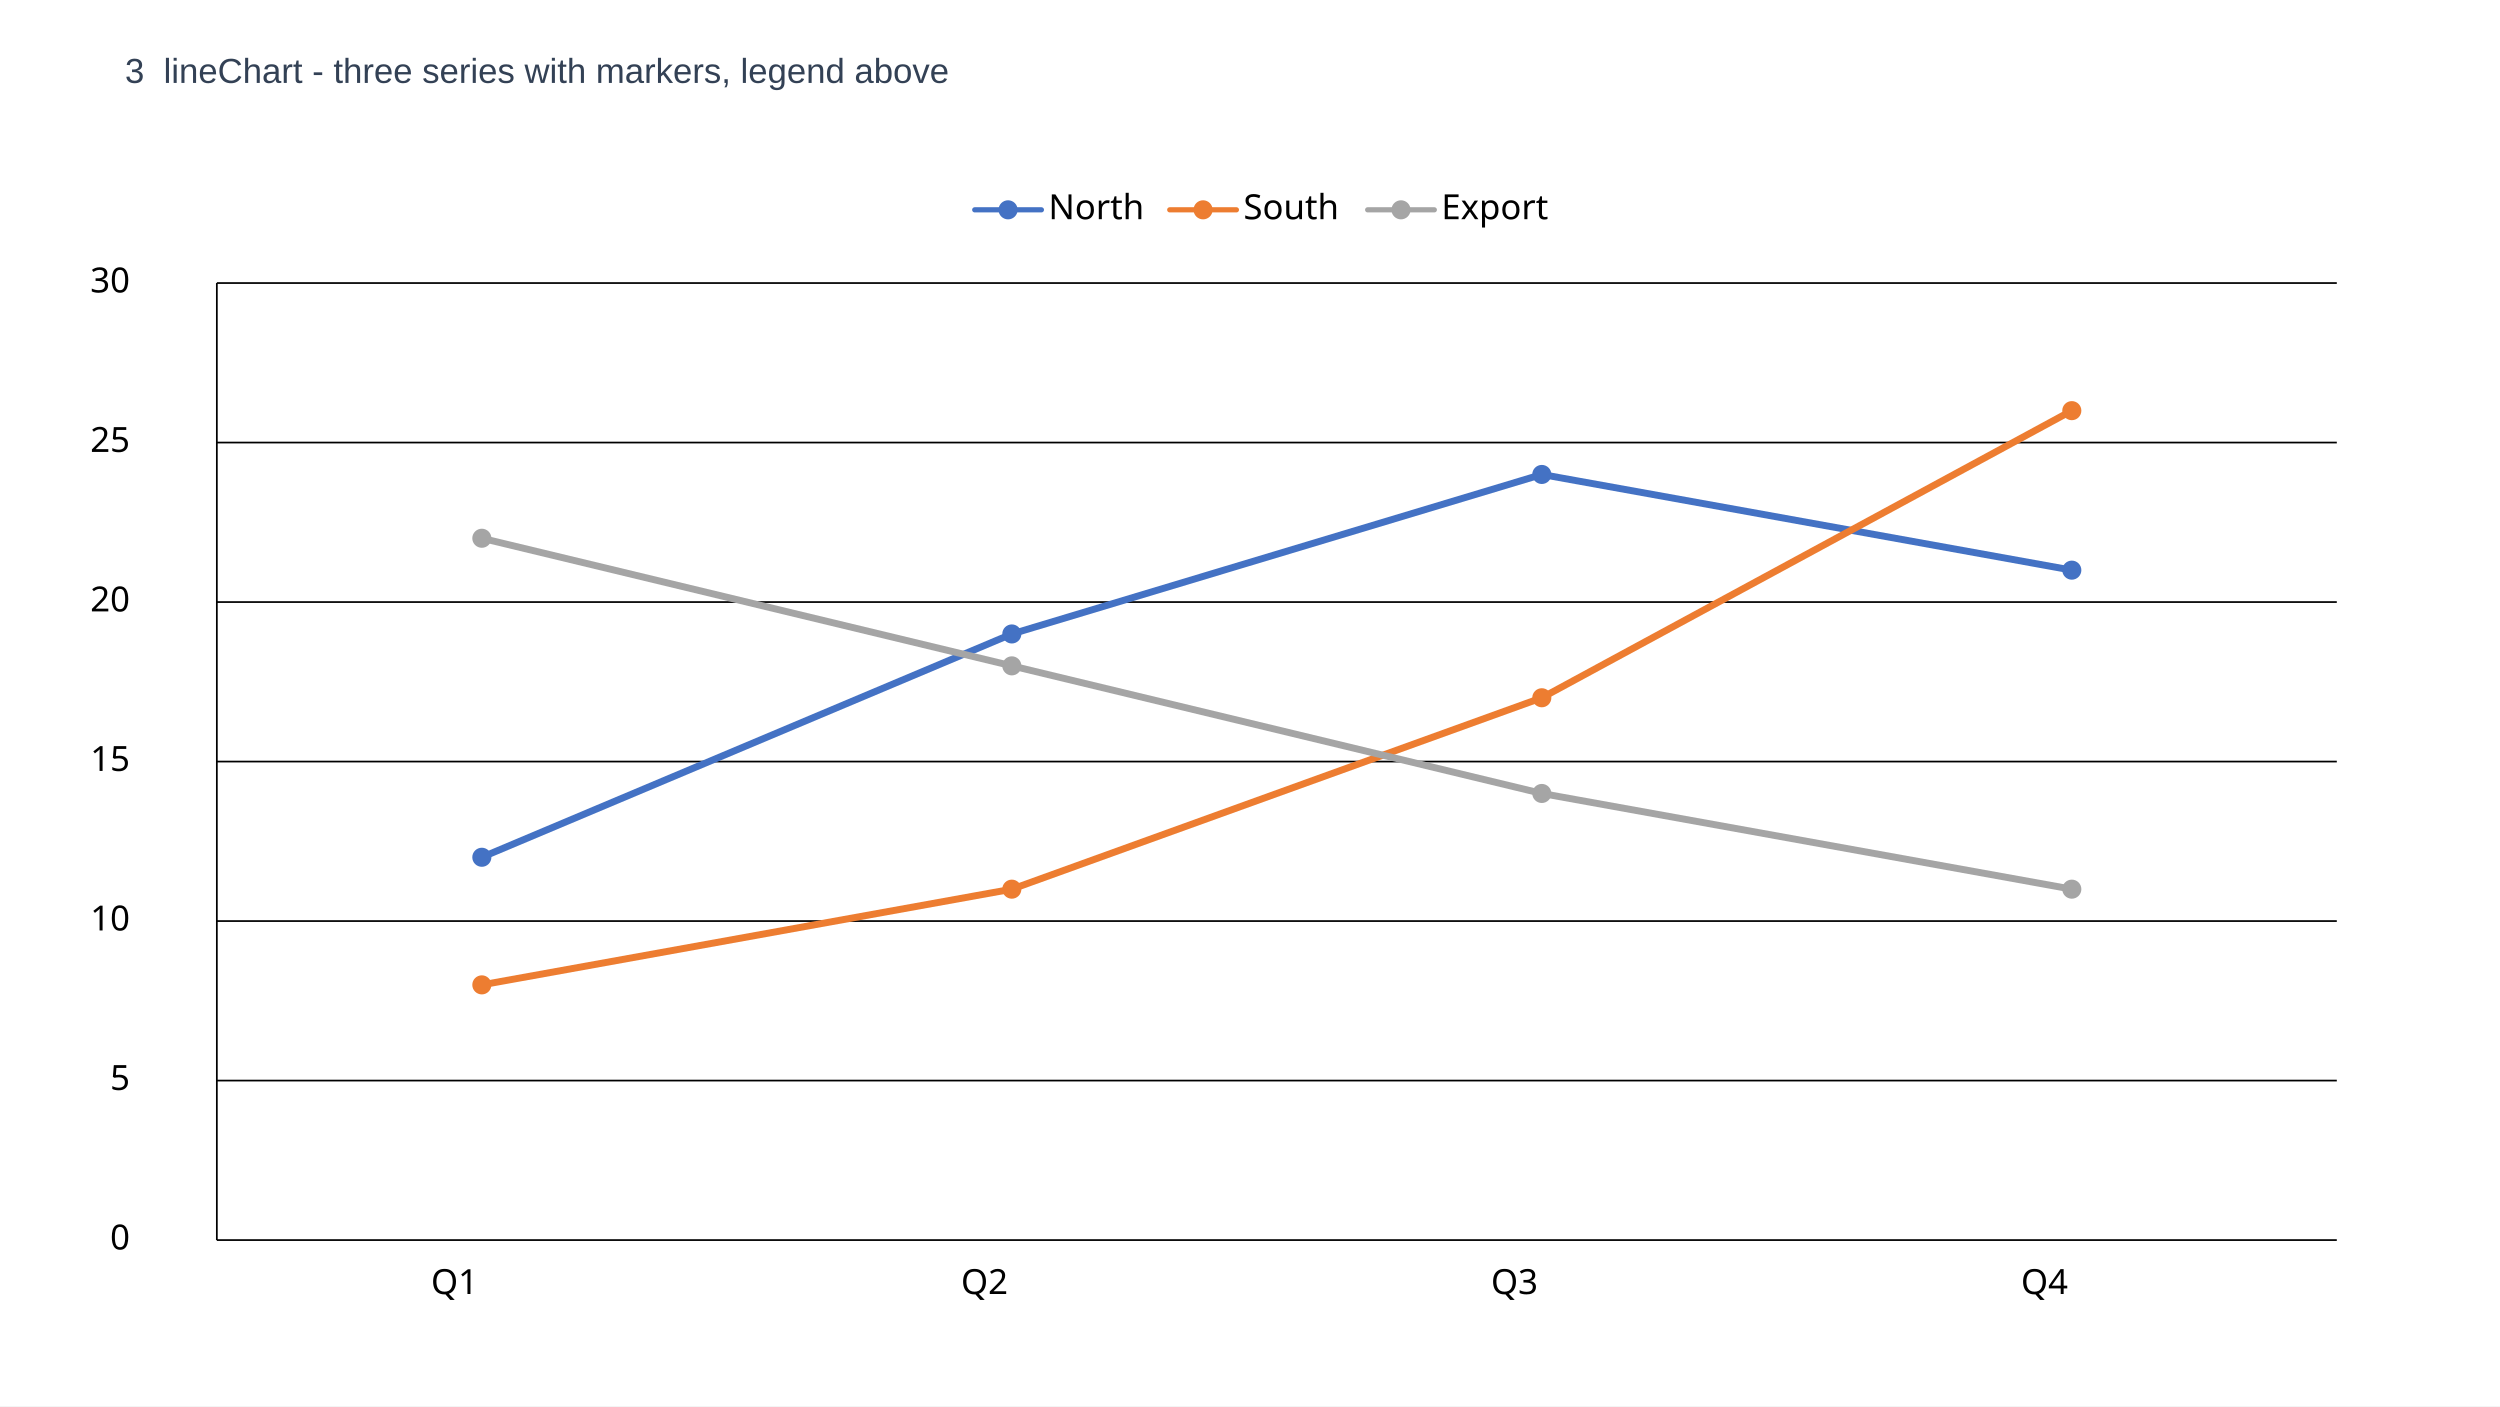
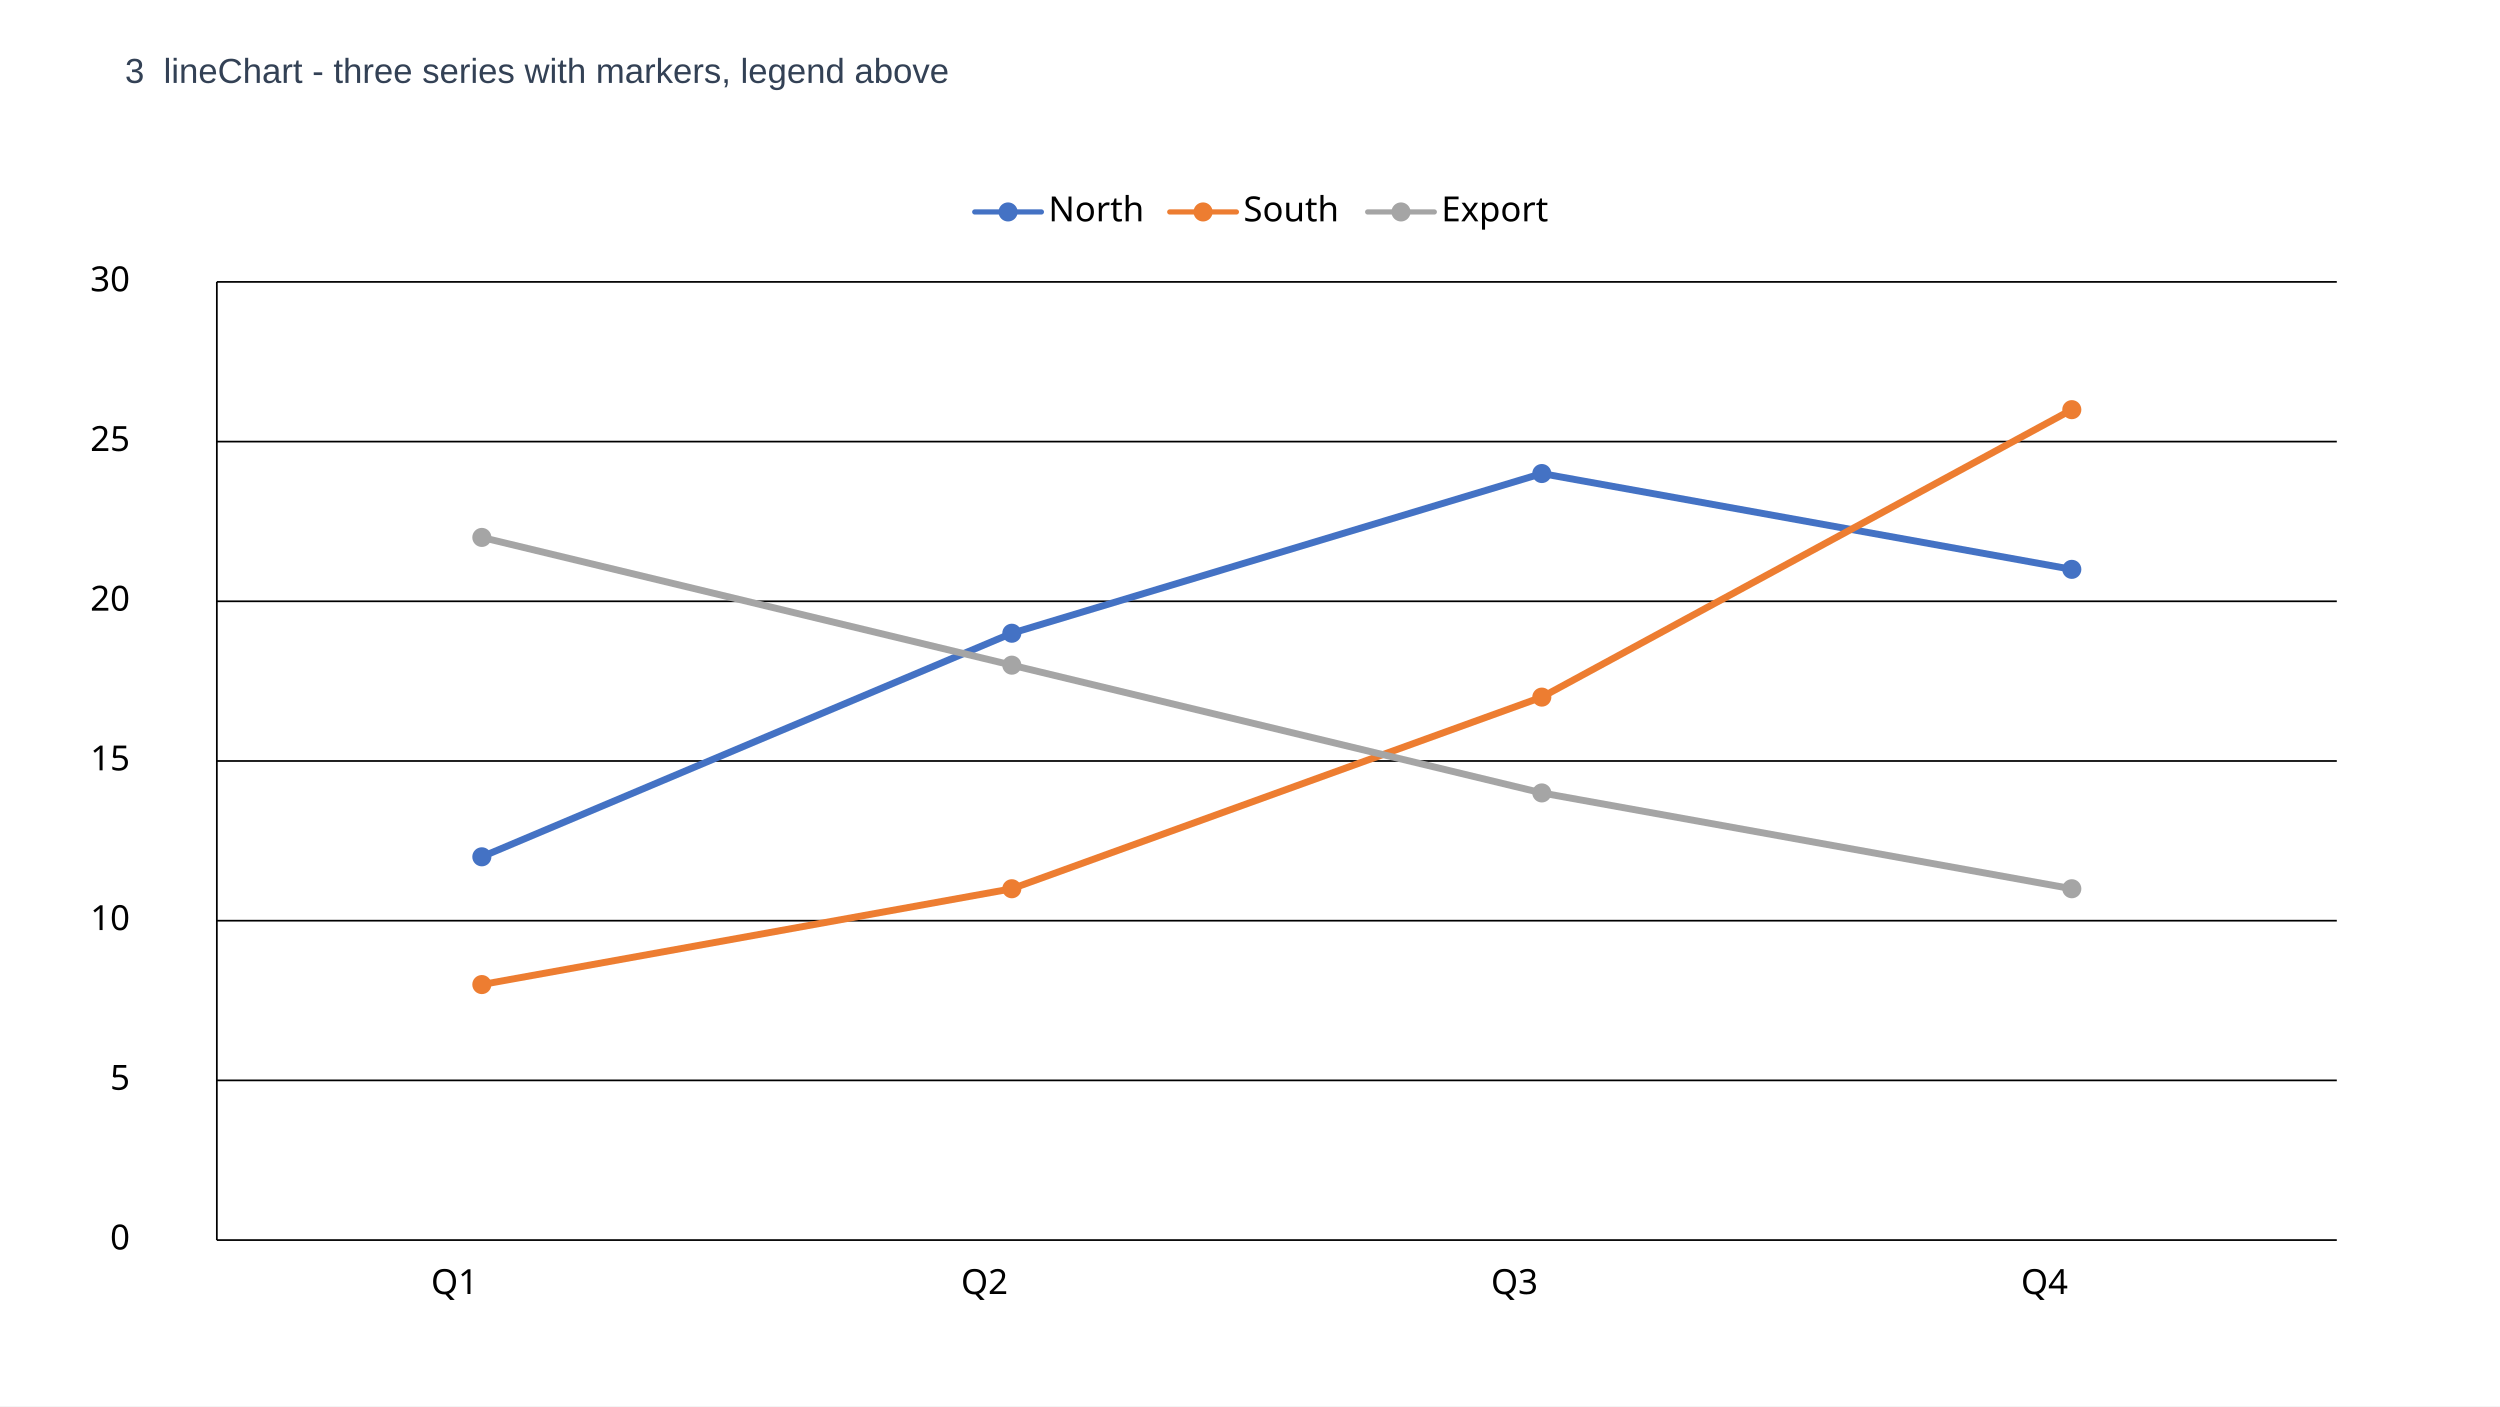
<svg xmlns="http://www.w3.org/2000/svg" viewBox="0 0 960 540" width="960" height="540">
  <rect width="960" height="540" fill="#ffffff" />
  <g role="img" aria-label="Caption" data-pptx-id="258.12" data-pptx-path="0" transform="translate(48, 18.667)">
    <rect fill="none" stroke="none" width="864" height="29.333" />
    <text x="0" y="13.174" xml:space="preserve">
      <tspan x="0" dy="0" text-anchor="start" font-size="13.333" font-family="Arial, Arimo, sans-serif" fill="#334155">3  lineChart - three series with markers, legend above</tspan>
    </text>
  </g>
  <g role="img" aria-label="lineChart" data-pptx-id="258.102" data-pptx-path="1" transform="translate(48, 61.333) scale(1, 1) translate(0, 0)">
-     <g transform="translate(35.268, 353.607)">
+     <g transform="translate(35.268, 353.534)">
      <line stroke-width="0.667" stroke="#000000" fill="none" x1="0" y1="0" x2="814.065" y2="0" />
    </g>
-     <g transform="translate(35.268, 292.357)">
+     <g transform="translate(35.268, 292.211)">
      <line stroke-width="0.667" stroke="#000000" fill="none" x1="0" y1="0" x2="814.065" y2="0" />
    </g>
-     <g transform="translate(35.268, 231.107)">
+     <g transform="translate(35.268, 230.888)">
      <line stroke-width="0.667" stroke="#000000" fill="none" x1="0" y1="0" x2="814.065" y2="0" />
    </g>
-     <g transform="translate(35.268, 169.857)">
+     <g transform="translate(35.268, 169.564)">
      <line stroke-width="0.667" stroke="#000000" fill="none" x1="0" y1="0" x2="814.065" y2="0" />
    </g>
-     <g transform="translate(35.268, 108.607)">
+     <g transform="translate(35.268, 108.241)">
      <line stroke-width="0.667" stroke="#000000" fill="none" x1="0" y1="0" x2="814.065" y2="0" />
    </g>
-     <g transform="translate(35.268, 47.357)">
+     <g transform="translate(35.268, 46.918)">
      <line stroke-width="0.667" stroke="#000000" fill="none" x1="0" y1="0" x2="814.065" y2="0" />
    </g>
-     <g transform="translate(137.026, 120.857)">
-       <path fill="none" stroke-width="2" stroke="#4472c4" stroke-linecap="round" d="M 0 110.25 L 152.637 45.938 L 305.274 0 L 457.912 27.562" transform="scale(1.333333, 1.333333)" />
+     <g transform="translate(137.026, 120.506)">
+       <path fill="none" stroke-width="2" stroke="#4472c4" stroke-linecap="round" d="M 0 110.382 L 152.637 45.992 L 305.274 0 L 457.912 27.595" transform="scale(1.333333, 1.333333)" />
    </g>
-     <g transform="translate(133.693, 264.524)">
+     <g transform="translate(133.693, 264.348)">
      <ellipse fill="#4472c4" stroke-width="0.667" stroke="#4472c4" cx="3.333" cy="3.333" rx="3.333" ry="3.333" />
    </g>
-     <g transform="translate(337.209, 178.774)">
+     <g transform="translate(337.209, 178.496)">
      <ellipse fill="#4472c4" stroke-width="0.667" stroke="#4472c4" cx="3.333" cy="3.333" rx="3.333" ry="3.333" />
    </g>
-     <g transform="translate(540.725, 117.524)">
+     <g transform="translate(540.725, 117.172)">
      <ellipse fill="#4472c4" stroke-width="0.667" stroke="#4472c4" cx="3.333" cy="3.333" rx="3.333" ry="3.333" />
    </g>
-     <g transform="translate(744.242, 154.274)">
+     <g transform="translate(744.242, 153.966)">
      <ellipse fill="#4472c4" stroke-width="0.667" stroke="#4472c4" cx="3.333" cy="3.333" rx="3.333" ry="3.333" />
    </g>
-     <g transform="translate(137.026, 96.357)">
-       <path fill="none" stroke-width="2" stroke="#ed7d31" stroke-linecap="round" d="M 0 165.375 L 152.637 137.813 L 305.274 82.688 L 457.912 0" transform="scale(1.333333, 1.333333)" />
+     <g transform="translate(137.026, 95.977)">
+       <path fill="none" stroke-width="2" stroke="#ed7d31" stroke-linecap="round" d="M 0 165.573 L 152.637 137.977 L 305.274 82.786 L 457.912 0" transform="scale(1.333333, 1.333333)" />
    </g>
-     <g transform="translate(133.693, 313.524)">
+     <g transform="translate(133.693, 313.407)">
      <ellipse fill="#ed7d31" stroke-width="0.667" stroke="#ed7d31" cx="3.333" cy="3.333" rx="3.333" ry="3.333" />
    </g>
-     <g transform="translate(337.209, 276.774)">
+     <g transform="translate(337.209, 276.613)">
      <ellipse fill="#ed7d31" stroke-width="0.667" stroke="#ed7d31" cx="3.333" cy="3.333" rx="3.333" ry="3.333" />
    </g>
-     <g transform="translate(540.725, 203.274)">
+     <g transform="translate(540.725, 203.025)">
      <ellipse fill="#ed7d31" stroke-width="0.667" stroke="#ed7d31" cx="3.333" cy="3.333" rx="3.333" ry="3.333" />
    </g>
-     <g transform="translate(744.242, 93.024)">
+     <g transform="translate(744.242, 92.643)">
      <ellipse fill="#ed7d31" stroke-width="0.667" stroke="#ed7d31" cx="3.333" cy="3.333" rx="3.333" ry="3.333" />
    </g>
-     <g transform="translate(137.026, 145.357)">
-       <path fill="none" stroke-width="2" stroke="#a5a5a5" stroke-linecap="round" d="M 0 0 L 152.637 36.75 L 305.274 73.5 L 457.912 101.063" transform="scale(1.333333, 1.333333)" />
+     <g transform="translate(137.026, 145.035)">
+       <path fill="none" stroke-width="2" stroke="#a5a5a5" stroke-linecap="round" d="M 0 0 L 152.637 36.794 L 305.274 73.588 L 457.912 101.183" transform="scale(1.333333, 1.333333)" />
    </g>
-     <g transform="translate(133.693, 142.024)">
+     <g transform="translate(133.693, 141.702)">
      <ellipse fill="#a5a5a5" stroke-width="0.667" stroke="#a5a5a5" cx="3.333" cy="3.333" rx="3.333" ry="3.333" />
    </g>
-     <g transform="translate(337.209, 191.024)">
+     <g transform="translate(337.209, 190.76)">
      <ellipse fill="#a5a5a5" stroke-width="0.667" stroke="#a5a5a5" cx="3.333" cy="3.333" rx="3.333" ry="3.333" />
    </g>
-     <g transform="translate(540.725, 240.024)">
+     <g transform="translate(540.725, 239.819)">
      <ellipse fill="#a5a5a5" stroke-width="0.667" stroke="#a5a5a5" cx="3.333" cy="3.333" rx="3.333" ry="3.333" />
    </g>
-     <g transform="translate(744.242, 276.774)">
+     <g transform="translate(744.242, 276.613)">
      <ellipse fill="#a5a5a5" stroke-width="0.667" stroke="#a5a5a5" cx="3.333" cy="3.333" rx="3.333" ry="3.333" />
    </g>
-     <g transform="translate(35.268, 47.357)">
-       <line stroke-width="0.667" stroke="#000000" fill="none" x1="0" y1="0" x2="0" y2="367.501" />
+     <g transform="translate(35.268, 46.918)">
+       <line stroke-width="0.667" stroke="#000000" fill="none" x1="0" y1="0" x2="0" y2="367.939" />
    </g>
    <g transform="translate(35.268, 414.857)">
      <line stroke-width="0.667" stroke="#000000" fill="none" x1="0" y1="0" x2="814.065" y2="0" />
    </g>
    <g transform="translate(0, 406.214)">
      <rect fill="none" stroke="none" width="22.911" height="24.414" />
      <text x="0" y="12.243" xml:space="preserve">
        <tspan x="22.911" dy="0" text-anchor="end" font-size="13.333" font-family="Aptos, Carlito, sans-serif" fill="#000000">0</tspan>
      </text>
    </g>
-     <g transform="translate(0, 344.964)">
+     <g transform="translate(0, 344.891)">
      <rect fill="none" stroke="none" width="22.911" height="24.414" />
      <text x="0" y="12.243" xml:space="preserve">
        <tspan x="22.911" dy="0" text-anchor="end" font-size="13.333" font-family="Aptos, Carlito, sans-serif" fill="#000000">5</tspan>
      </text>
    </g>
-     <g transform="translate(0, 283.714)">
+     <g transform="translate(0, 283.567)">
      <rect fill="none" stroke="none" width="22.911" height="24.414" />
      <text x="0" y="12.243" xml:space="preserve">
        <tspan x="22.911" dy="0" text-anchor="end" font-size="13.333" font-family="Aptos, Carlito, sans-serif" fill="#000000">10</tspan>
      </text>
    </g>
-     <g transform="translate(0, 222.464)">
+     <g transform="translate(0, 222.244)">
      <rect fill="none" stroke="none" width="22.911" height="24.414" />
      <text x="0" y="12.243" xml:space="preserve">
        <tspan x="22.911" dy="0" text-anchor="end" font-size="13.333" font-family="Aptos, Carlito, sans-serif" fill="#000000">15</tspan>
      </text>
    </g>
-     <g transform="translate(0, 161.213)">
+     <g transform="translate(0, 160.921)">
      <rect fill="none" stroke="none" width="22.911" height="24.414" />
      <text x="0" y="12.243" xml:space="preserve">
        <tspan x="22.911" dy="0" text-anchor="end" font-size="13.333" font-family="Aptos, Carlito, sans-serif" fill="#000000">20</tspan>
      </text>
    </g>
-     <g transform="translate(0, 99.963)">
+     <g transform="translate(0, 99.598)">
      <rect fill="none" stroke="none" width="22.911" height="24.414" />
      <text x="0" y="12.243" xml:space="preserve">
        <tspan x="22.911" dy="0" text-anchor="end" font-size="13.333" font-family="Aptos, Carlito, sans-serif" fill="#000000">25</tspan>
      </text>
    </g>
-     <g transform="translate(0, 38.713)">
+     <g transform="translate(0, 38.274)">
      <rect fill="none" stroke="none" width="22.911" height="24.414" />
      <text x="0" y="12.243" xml:space="preserve">
        <tspan x="22.911" dy="0" text-anchor="end" font-size="13.333" font-family="Aptos, Carlito, sans-serif" fill="#000000">30</tspan>
      </text>
    </g>
    <g transform="translate(35.268, 423.333)">
      <rect fill="none" stroke="none" width="203.516" height="24.414" />
      <text x="0" y="12.243" xml:space="preserve">
        <tspan x="101.758" dy="0" text-anchor="middle" font-size="13.333" font-family="Aptos, Carlito, sans-serif" fill="#000000">Q1</tspan>
      </text>
    </g>
    <g transform="translate(238.784, 423.333)">
      <rect fill="none" stroke="none" width="203.516" height="24.414" />
      <text x="0" y="12.243" xml:space="preserve">
        <tspan x="101.758" dy="0" text-anchor="middle" font-size="13.333" font-family="Aptos, Carlito, sans-serif" fill="#000000">Q2</tspan>
      </text>
    </g>
    <g transform="translate(442.301, 423.333)">
      <rect fill="none" stroke="none" width="203.516" height="24.414" />
      <text x="0" y="12.243" xml:space="preserve">
        <tspan x="101.758" dy="0" text-anchor="middle" font-size="13.333" font-family="Aptos, Carlito, sans-serif" fill="#000000">Q3</tspan>
      </text>
    </g>
    <g transform="translate(645.817, 423.333)">
      <rect fill="none" stroke="none" width="203.516" height="24.414" />
      <text x="0" y="12.243" xml:space="preserve">
        <tspan x="101.758" dy="0" text-anchor="middle" font-size="13.333" font-family="Aptos, Carlito, sans-serif" fill="#000000">Q4</tspan>
      </text>
    </g>
-     <g transform="translate(326.298, 19.24)">
+     <g transform="translate(326.298, 20.057)">
      <line stroke-width="2" stroke="#4472c4" stroke-linecap="round" fill="none" x1="0" y1="0" x2="25.6" y2="0" />
    </g>
-     <g transform="translate(335.765, 15.907)">
+     <g transform="translate(335.765, 16.723)">
      <ellipse fill="#4472c4" stroke-width="0.667" stroke="#4472c4" cx="3.333" cy="3.333" rx="3.333" ry="3.333" />
    </g>
-     <g transform="translate(354.598, 10.597)">
+     <g transform="translate(354.598, 11.413)">
      <rect fill="none" stroke="none" width="46.224" height="24.414" />
      <text x="0" y="12.243" xml:space="preserve">
        <tspan x="0" dy="0" text-anchor="start" font-size="13.333" font-family="Aptos, Carlito, sans-serif" fill="#000000">North</tspan>
      </text>
    </g>
-     <g transform="translate(401.18, 19.24)">
+     <g transform="translate(401.18, 20.057)">
      <line stroke-width="2" stroke="#ed7d31" stroke-linecap="round" fill="none" x1="0" y1="0" x2="25.6" y2="0" />
    </g>
-     <g transform="translate(410.646, 15.907)">
+     <g transform="translate(410.646, 16.723)">
      <ellipse fill="#ed7d31" stroke-width="0.667" stroke="#ed7d31" cx="3.333" cy="3.333" rx="3.333" ry="3.333" />
    </g>
-     <g transform="translate(429.48, 10.597)">
+     <g transform="translate(429.48, 11.413)">
      <rect fill="none" stroke="none" width="47.344" height="24.414" />
      <text x="0" y="12.243" xml:space="preserve">
        <tspan x="0" dy="0" text-anchor="start" font-size="13.333" font-family="Aptos, Carlito, sans-serif" fill="#000000">South</tspan>
      </text>
    </g>
-     <g transform="translate(477.181, 19.24)">
+     <g transform="translate(477.181, 20.057)">
      <line stroke-width="2" stroke="#a5a5a5" stroke-linecap="round" fill="none" x1="0" y1="0" x2="25.6" y2="0" />
    </g>
-     <g transform="translate(486.648, 15.907)">
+     <g transform="translate(486.648, 16.723)">
      <ellipse fill="#a5a5a5" stroke-width="0.667" stroke="#a5a5a5" cx="3.333" cy="3.333" rx="3.333" ry="3.333" />
    </g>
-     <g transform="translate(505.481, 10.597)">
+     <g transform="translate(505.481, 11.413)">
      <rect fill="none" stroke="none" width="50.254" height="24.414" />
      <text x="0" y="12.243" xml:space="preserve">
        <tspan x="0" dy="0" text-anchor="start" font-size="13.333" font-family="Aptos, Carlito, sans-serif" fill="#000000">Export</tspan>
      </text>
    </g>
  </g>
</svg>
